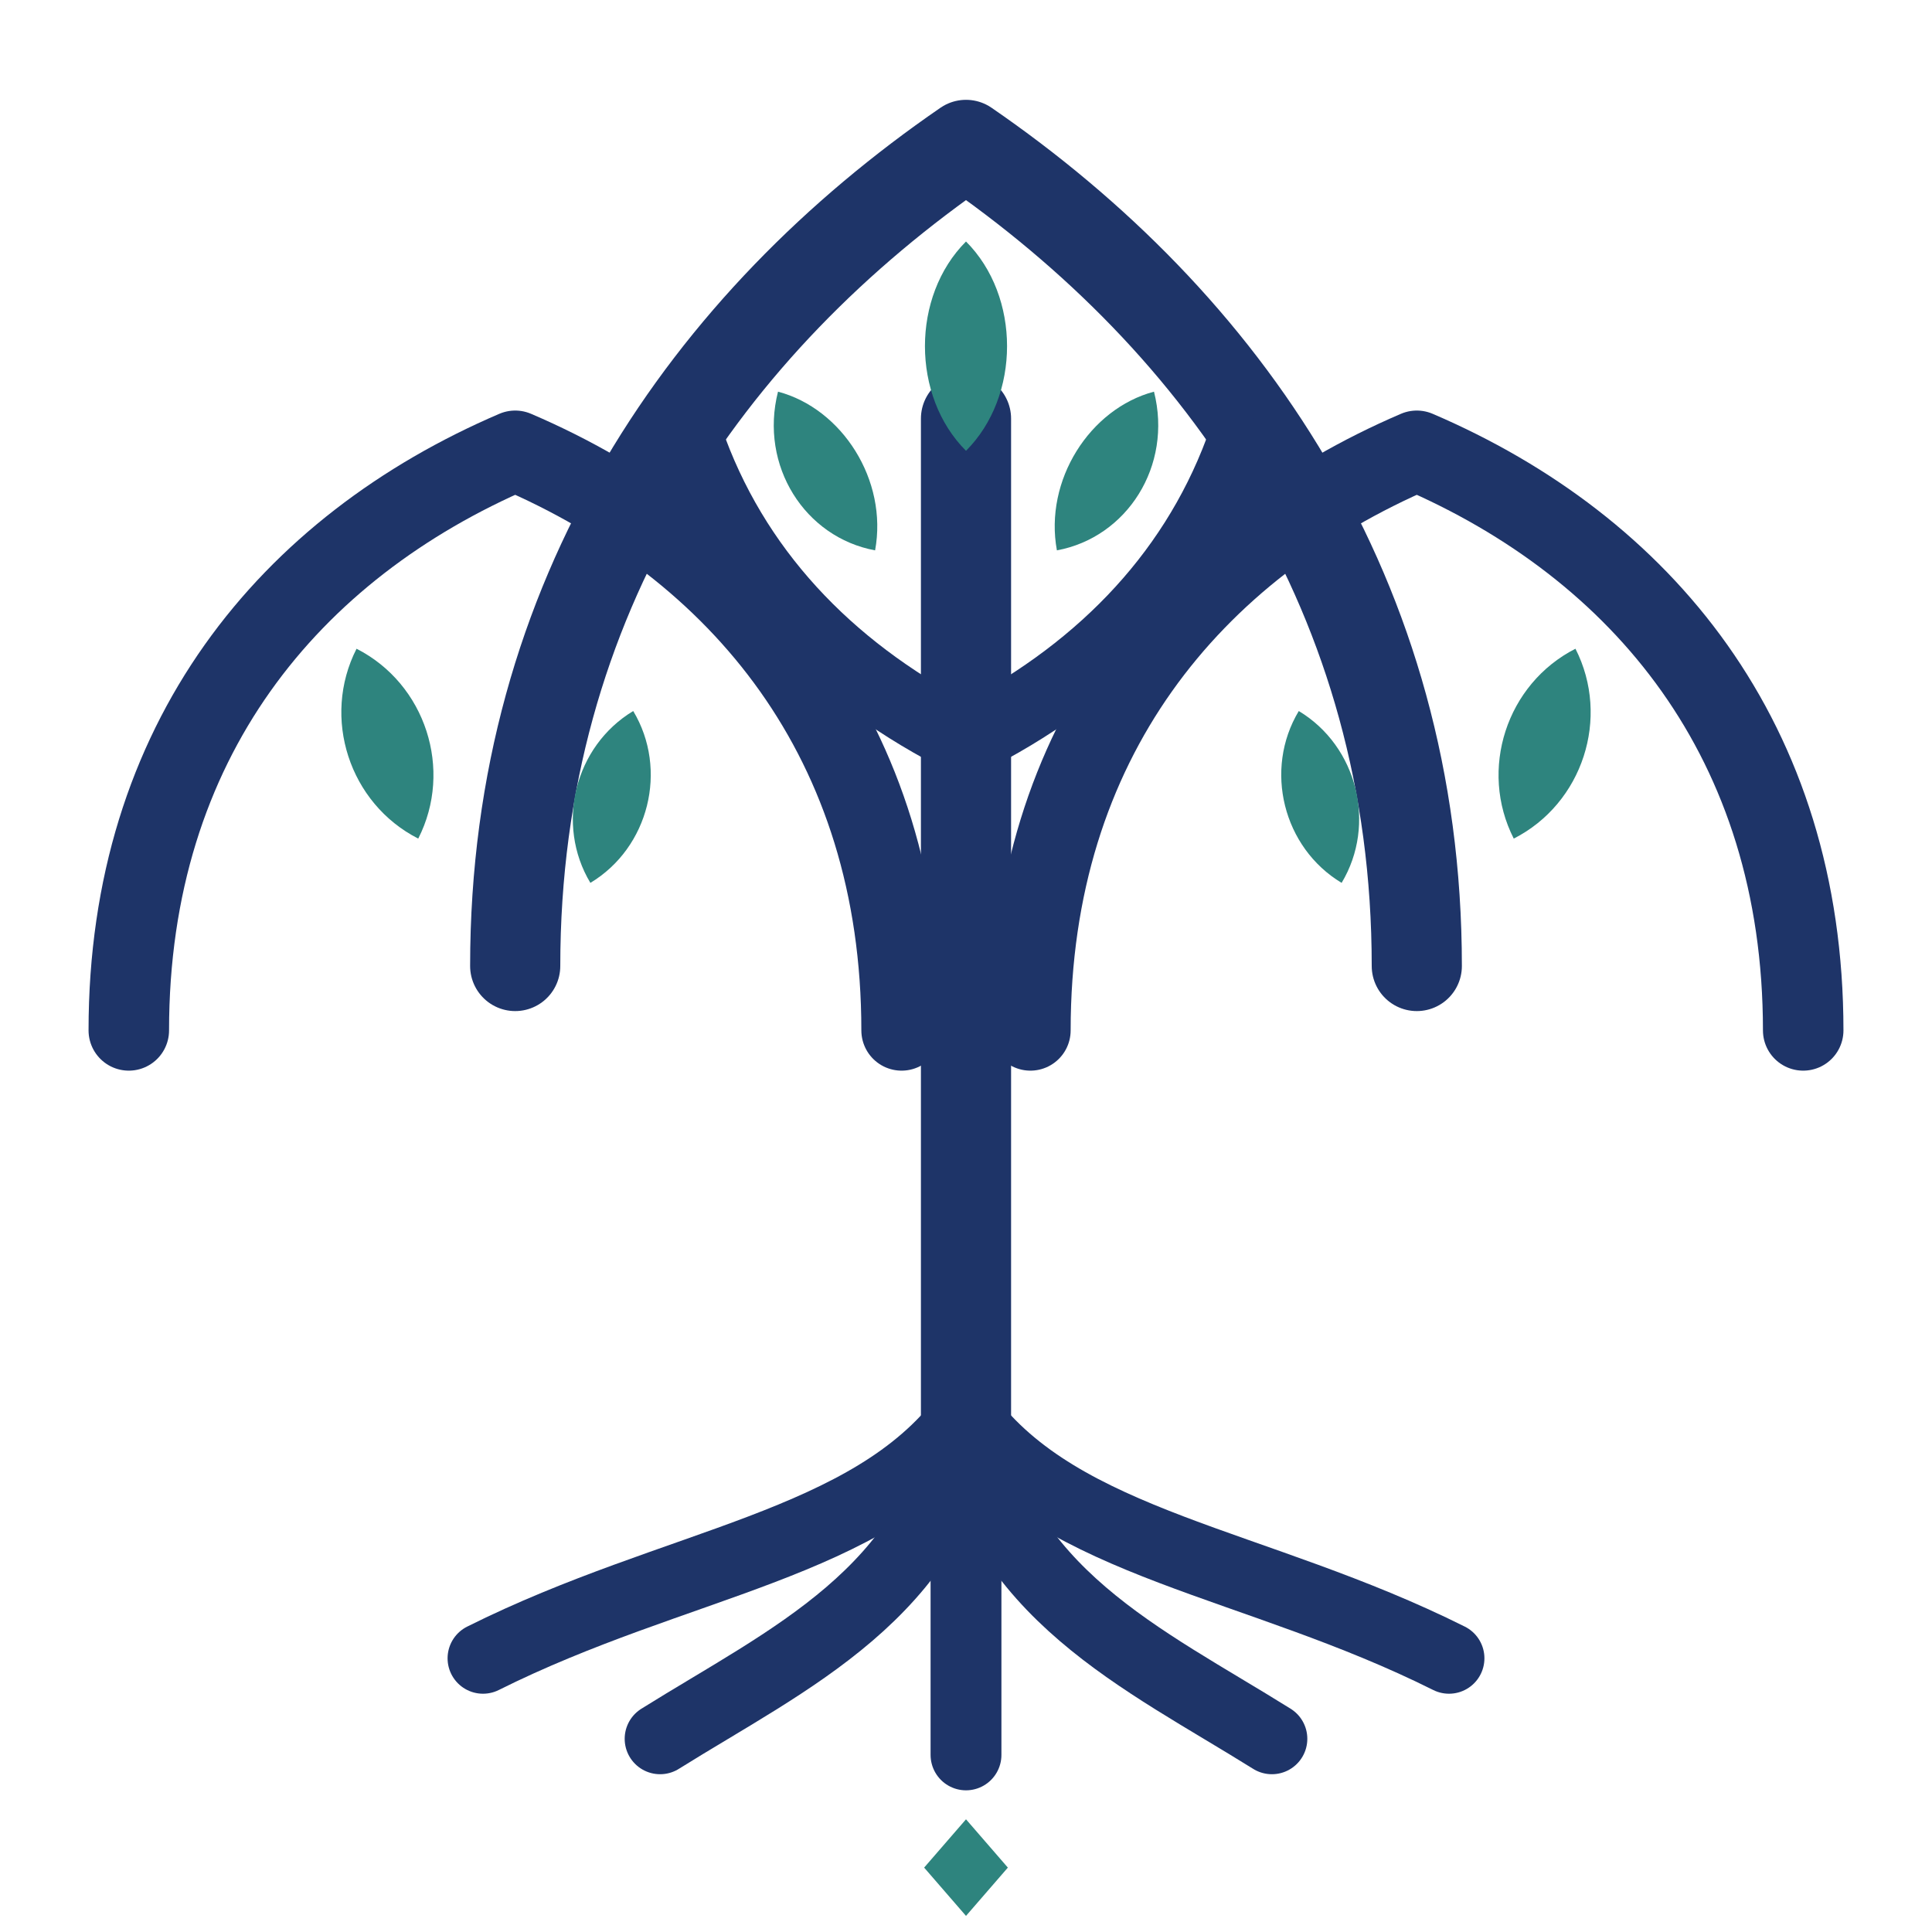
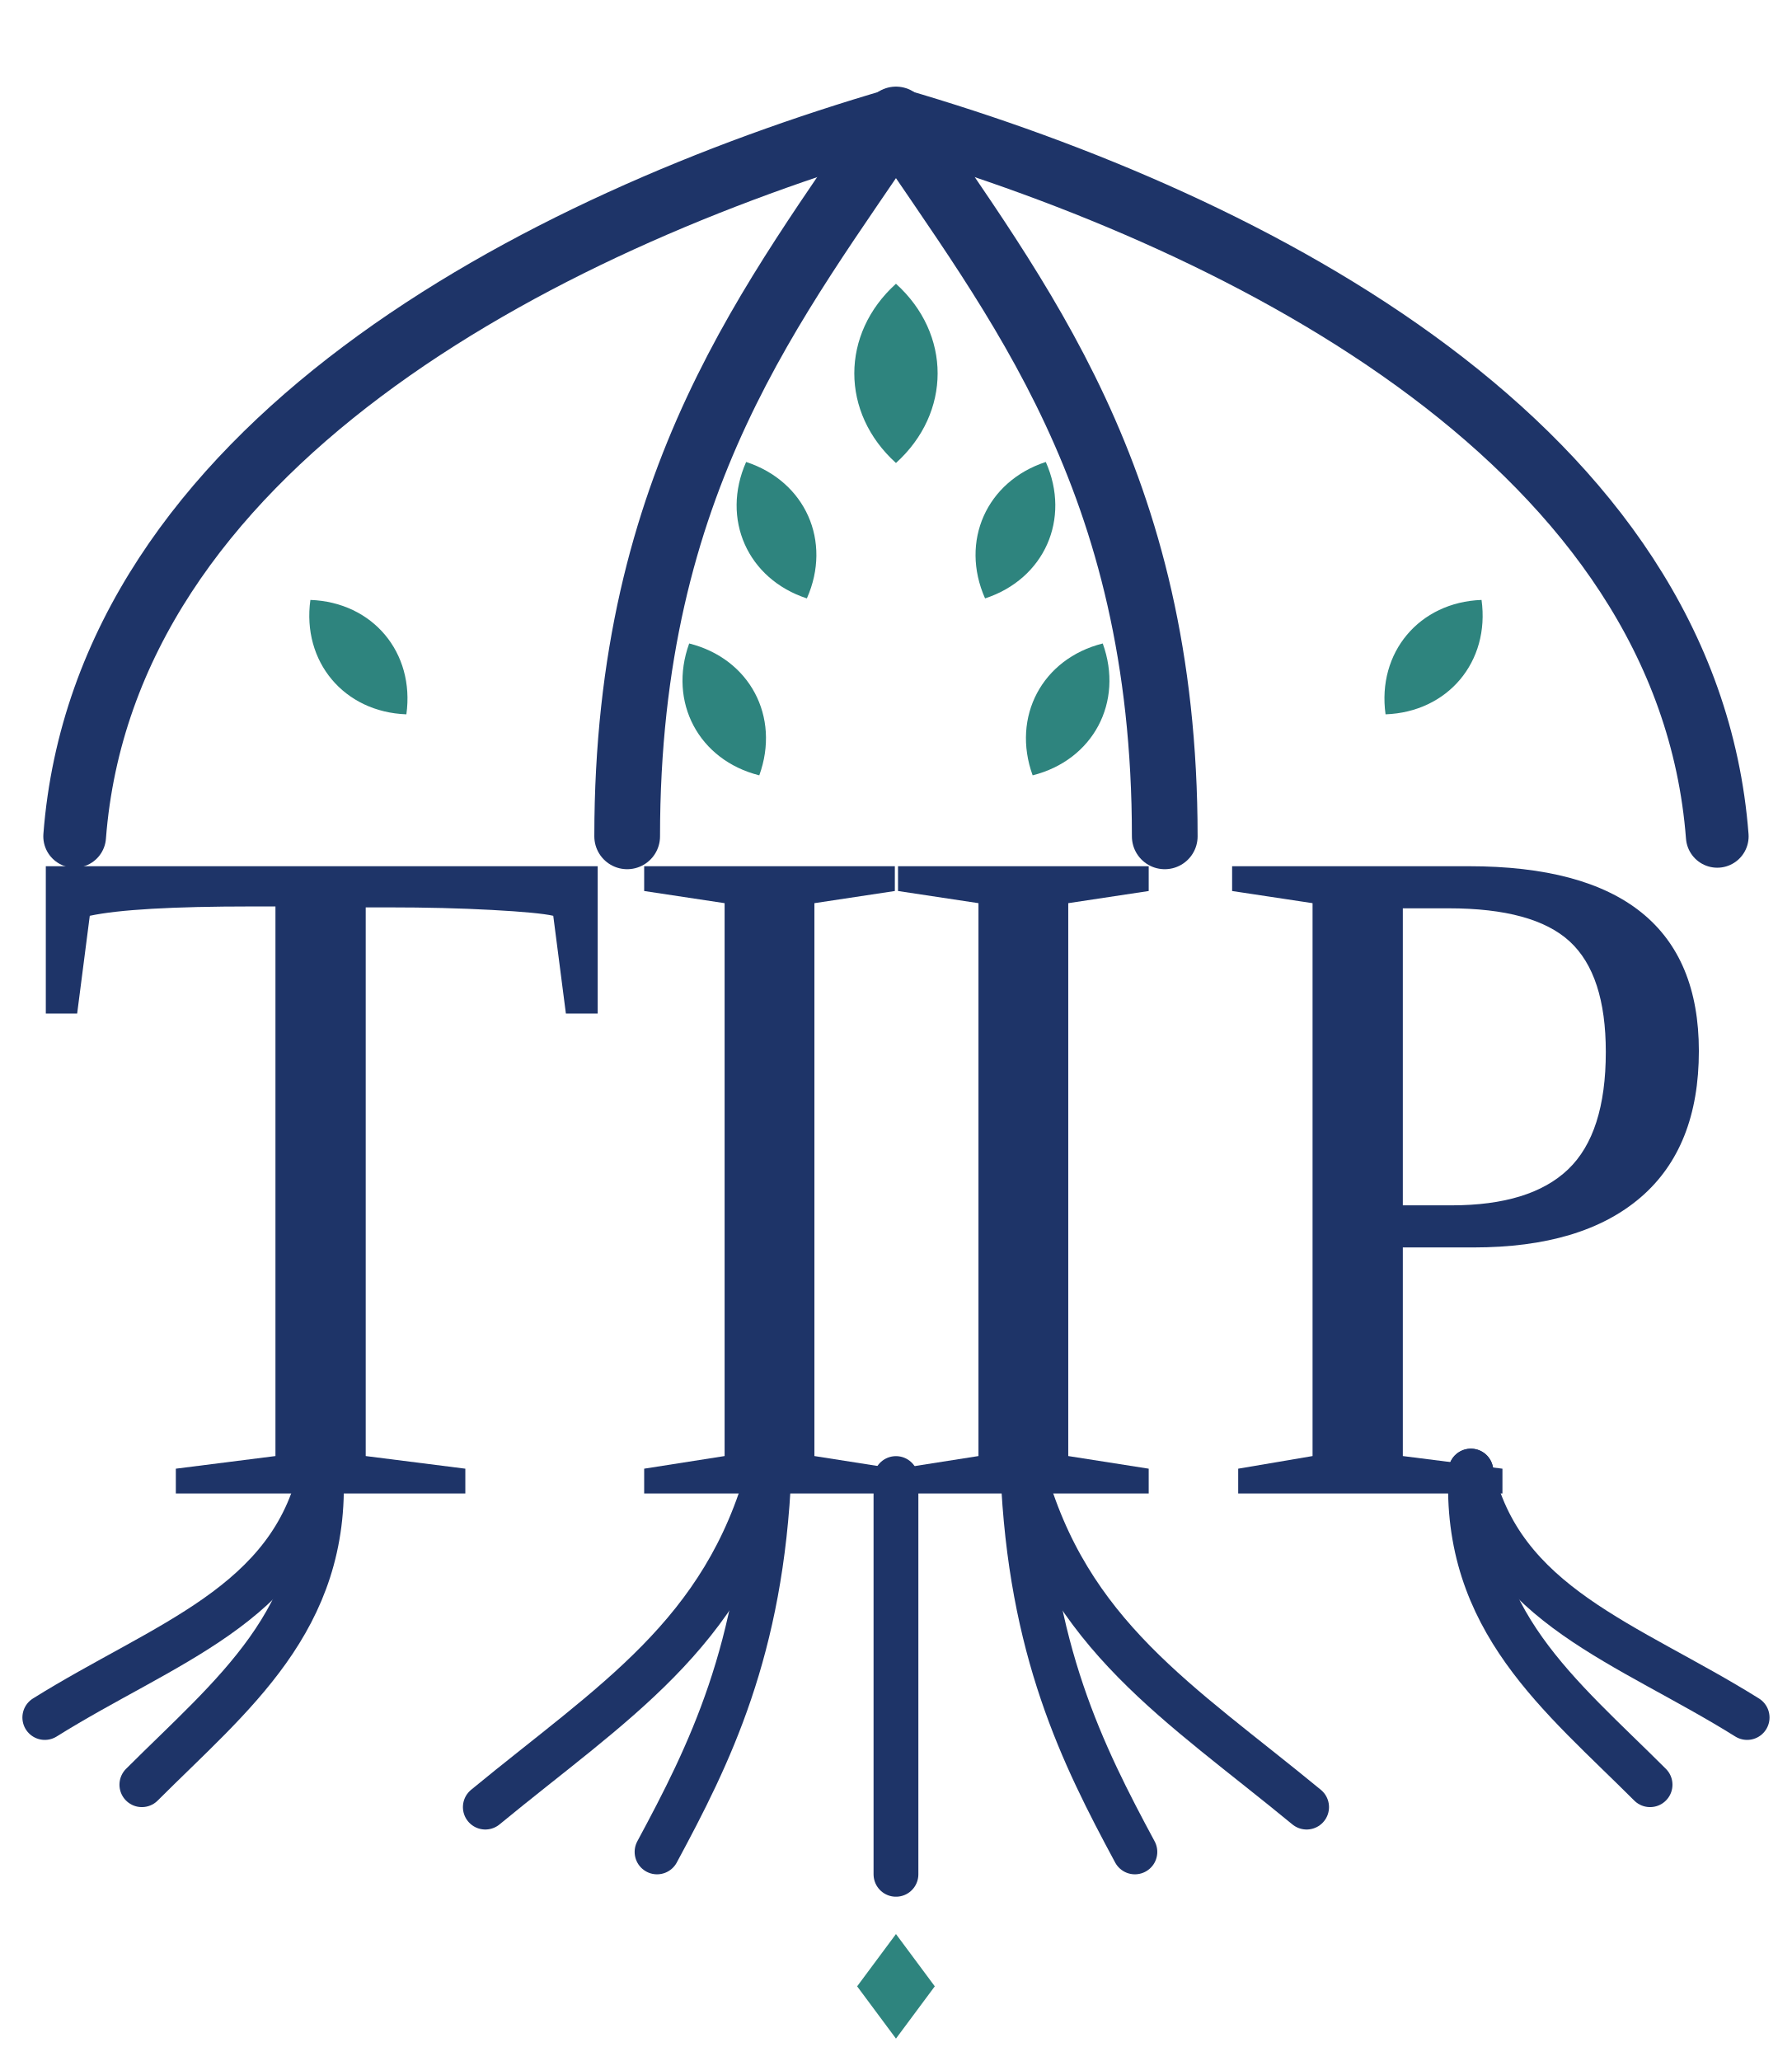
- <svg xmlns="http://www.w3.org/2000/svg" viewBox="0 0 120 120" width="120" height="120" role="img" aria-label="TIIP mark">
+ <svg xmlns="http://www.w3.org/2000/svg" viewBox="0 0 120 138" width="120" height="138" role="img" aria-label="TIIP — Traditional Islamically Integrated Psychotherapy emblem">
  <g fill="none" stroke="#1e3468" stroke-linecap="round" stroke-linejoin="round">
-     <path d="M8 64 C8 46 18 34 32 28 C46 34 56 46 56 64" stroke-width="5" />
-     <path d="M64 64 C64 46 74 34 88 28 C102 34 112 46 112 64" stroke-width="5" />
-     <path d="M32 60 C32 37 44 20 60 9 C76 20 88 37 88 60" stroke-width="5.6" />
-     <path d="M60 26 L60 88" stroke-width="5.6" />
-     <path d="M60 46 C52 42 46 36 43 28" stroke-width="4.4" />
-     <path d="M60 46 C68 42 74 36 77 28" stroke-width="4.4" />
-     <path d="M60 88 C54 96 42 97 30 103" stroke-width="4.4" />
-     <path d="M60 88 C58 99 49 103 41 108" stroke-width="4.4" />
-     <path d="M60 88 L60 109" stroke-width="4.4" />
-     <path d="M60 88 C62 99 71 103 79 108" stroke-width="4.4" />
-     <path d="M60 88 C66 96 78 97 90 103" stroke-width="4.4" />
+     <path d="M42 56 C42 32 52 20 60 8 C68 20 78 32 78 56" stroke-width="4.4" />
+     <path d="M60 8 C36 15 7 30 5 56" stroke-width="4.2" />
+     <path d="M60 8 C84 15 113 30 115 56" stroke-width="4.2" />
+   </g>
+   <g fill="#1e3468">
+     <path d="M11.775 100.0V98.34L18.446 97.494V60.694H16.849Q8.925 60.694 6.012 61.32L5.167 67.866H3.068V58.0H40.026V67.866H37.896L37.05 61.32Q36.111 61.101 32.947 60.928Q29.784 60.756 26.026 60.756H24.491V97.494L31.162 98.34V100.0Z" />
+     <path d="M54.538 97.494 59.925 98.34V100.0H43.138V98.34L48.525 97.494V60.474L43.138 59.66V58.0H59.925V59.66L54.538 60.474Z" />
+     <path d="M71.538 97.494 76.925 98.34V100.0H60.138V98.34L65.525 97.494V60.474L60.138 59.66V58.0H76.925V59.66L71.538 60.474Z" />
+     <path d="M107.536 70.434Q107.536 65.266 105.124 63.043Q102.713 60.819 97.012 60.819H93.943V80.707H97.2Q102.493 80.707 105.015 78.295Q107.536 75.884 107.536 70.434ZM93.943 83.526V97.494L100.614 98.34V100.0H82.918V98.34L87.898 97.494V60.474L82.511 59.66V58.0H98.359Q113.768 58.0 113.768 70.371Q113.768 76.823 109.869 80.174Q105.97 83.526 98.672 83.526Z" />
+   </g>
+   <g fill="none" stroke="#1e3468" stroke-linecap="round" stroke-width="3">
+     <path d="M21.5 98.5 C19.5 107.5 11 110 3 115" />
+     <path d="M21.5 98.5 C22 108.5 15.5 113.5 9.5 119.5" />
+     <path d="M51.5 98.5 C48.5 109.5 41 114 32.5 121" />
+     <path d="M51.5 98.5 C51 110.5 47.5 117.5 44 124" />
+     <path d="M60 99 L60 125.5" />
+     <path d="M68.5 98.5 C69 110.5 72.5 117.5 76 124" />
+     <path d="M68.5 98.5 C71.5 109.5 79 114 87.5 121" />
+     <path d="M98.5 98.5 C98 108.5 104.5 113.5 110.5 119.5" />
+     <path d="M98.5 98.5 C100.5 107.5 109 110 117 115" />
  </g>
  <g fill="#2e847e">
-     <path d="M60 15 C63.4 18.4 63.4 24.6 60 28 C56.6 24.6 56.6 18.4 60 15 Z" />
-     <path d="M49 24 C52.8 25.6 55 30.4 53.6 34.6 C49.4 33.2 47.2 28.4 49 24 Z" transform="rotate(-8 51 29)" />
-     <path d="M71 24 C67.2 25.6 65 30.4 66.4 34.6 C70.6 33.2 72.8 28.4 71 24 Z" transform="rotate(8 69 29)" />
-     <path d="M24 40 C27.4 43.4 27.4 49 24 52.4 C20.6 49 20.6 43.4 24 40 Z" transform="rotate(-18 24 46)" />
-     <path d="M38 44 C41 47 41 52 38 55 C35 52 35 47 38 44 Z" transform="rotate(14 38 49.5)" />
-     <path d="M96 40 C99.4 43.4 99.4 49 96 52.4 C92.6 49 92.6 43.4 96 40 Z" transform="rotate(18 96 46)" />
-     <path d="M82 44 C85 47 85 52 82 55 C79 52 79 47 82 44 Z" transform="rotate(-14 82 49.5)" />
+     <path d="M60 19.0 C63.72 22.36 63.72 27.64 60 31.0 C56.28 27.64 56.28 22.36 60 19.0 Z" transform="rotate(0 60 25)" />
+     <path d="M52 30.5 C55.1 33.3 55.1 37.7 52 40.5 C48.9 37.7 48.9 33.3 52 30.5 Z" transform="rotate(-24 52 35.5)" />
+     <path d="M68 30.5 C71.1 33.3 71.1 37.7 68 40.5 C64.9 37.7 64.9 33.3 68 30.5 Z" transform="rotate(24 68 35.5)" />
+     <path d="M48.5 42.5 C51.6 45.3 51.6 49.7 48.5 52.5 C45.4 49.7 45.4 45.3 48.5 42.5 Z" transform="rotate(-28 48.5 47.5)" />
+     <path d="M71.5 42.5 C74.6 45.3 74.6 49.7 71.5 52.5 C68.4 49.7 68.4 45.3 71.5 42.5 Z" transform="rotate(28 71.5 47.5)" />
+     <path d="M24 39.0 C27.1 41.8 27.1 46.2 24 49.0 C20.9 46.2 20.9 41.8 24 39.0 Z" transform="rotate(-40 24 44)" />
+     <path d="M96 39.0 C99.1 41.8 99.1 46.2 96 49.0 C92.9 46.2 92.9 41.8 96 39.0 Z" transform="rotate(40 96 44)" />
  </g>
-   <path d="M60 113 L62.6 116 L60 119 L57.4 116 Z" fill="#2e847e" />
+   <path d="M60 129.5 L62.6 133 L60 136.5 L57.4 133 Z" fill="#2e847e" />
</svg>
